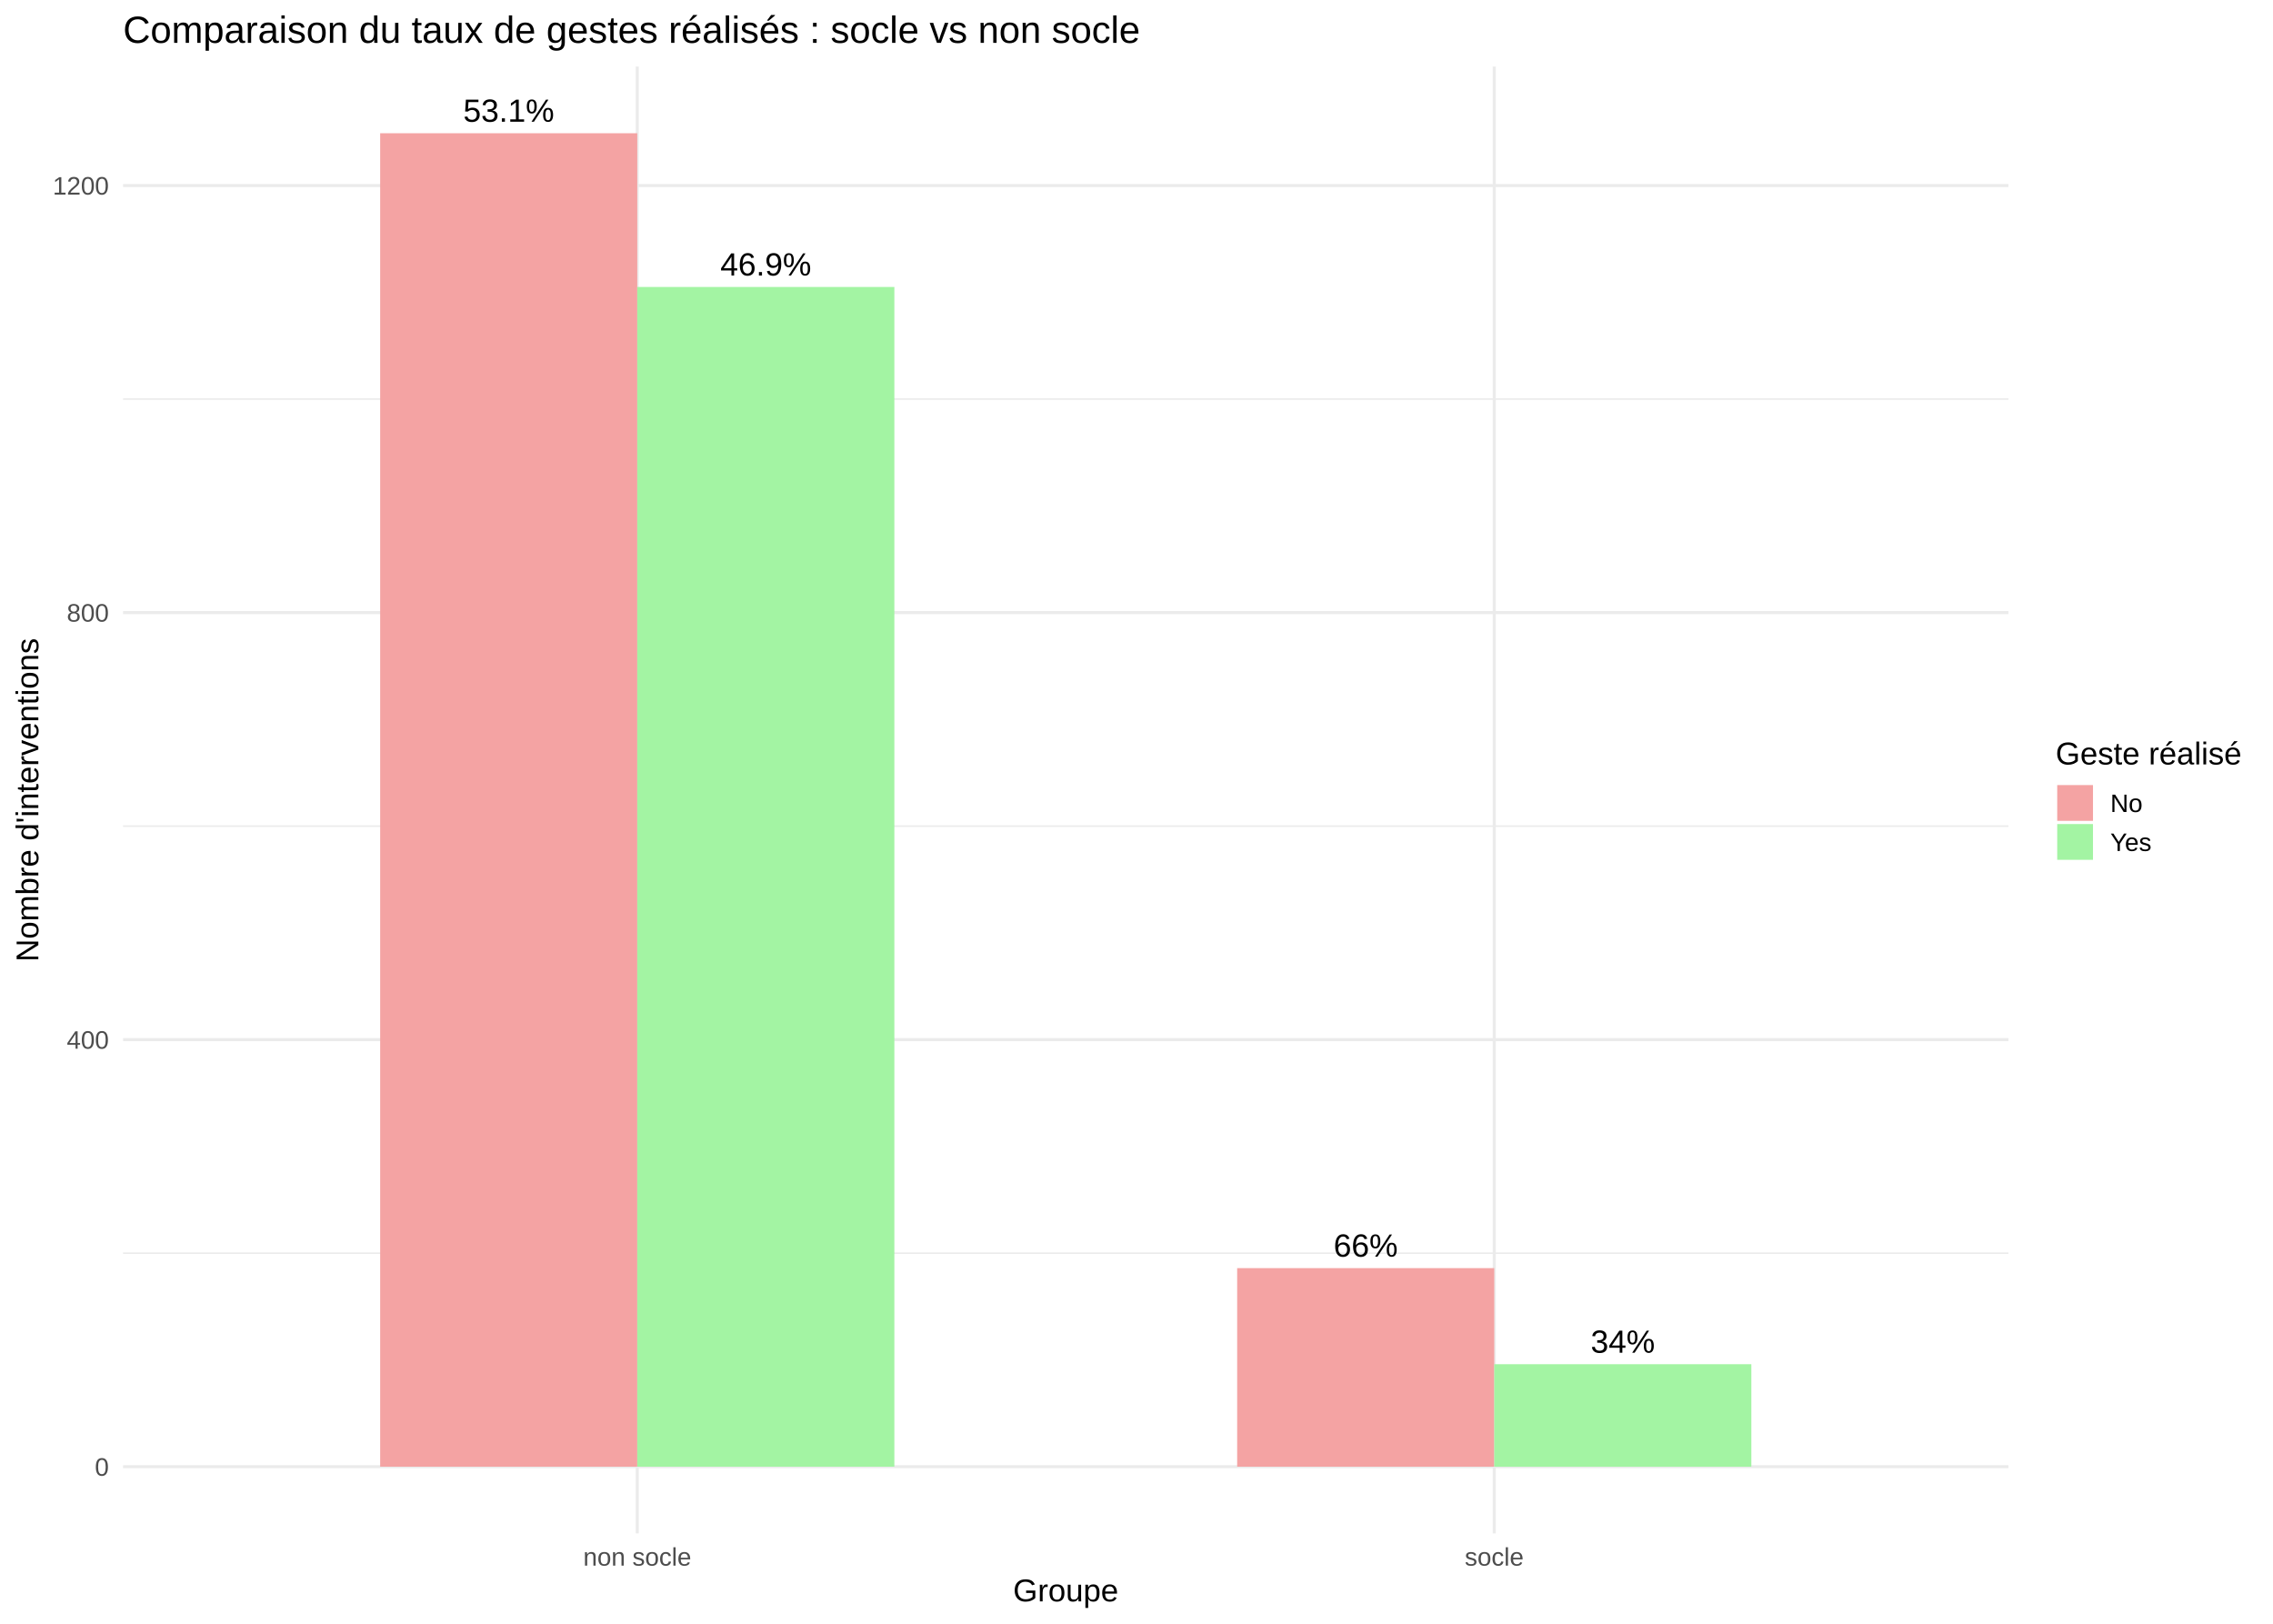
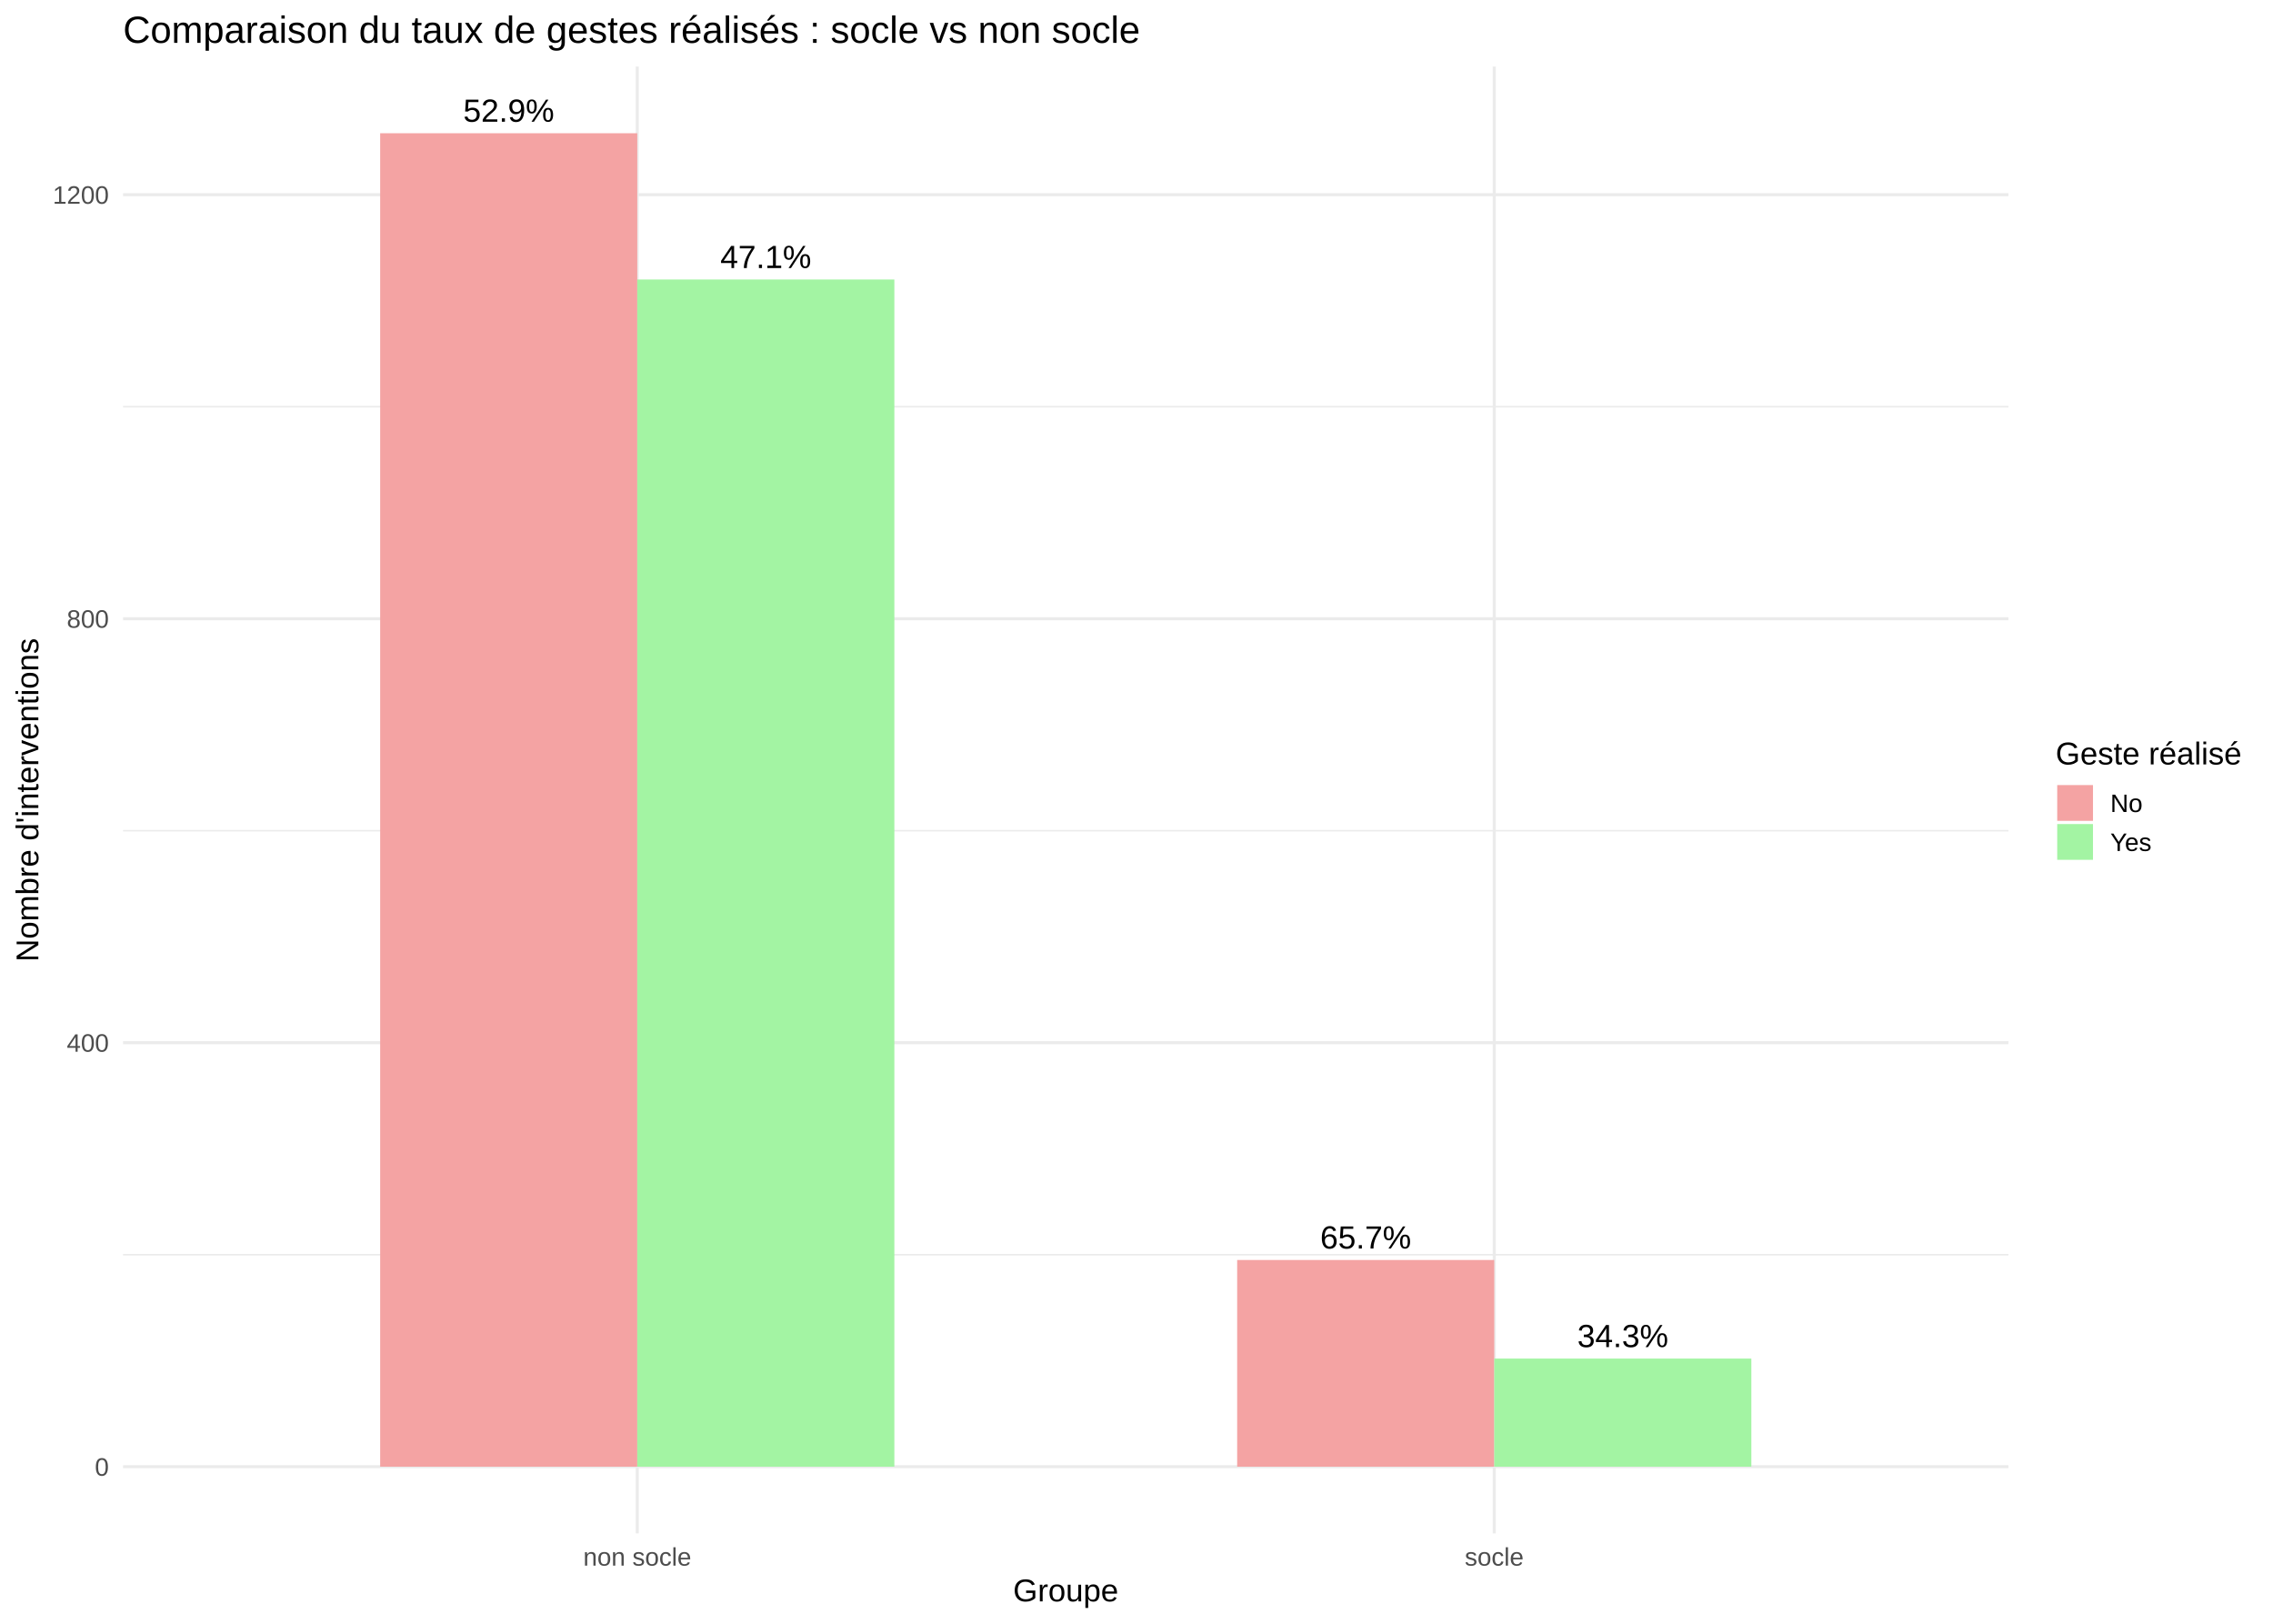
<svg xmlns="http://www.w3.org/2000/svg" width="1008.00pt" height="720.00pt" viewBox="0 0 1008.00 720.00">
  <g class="svglite">
    <defs>
      <style type="text/css">
    .svglite line, .svglite polyline, .svglite polygon, .svglite path, .svglite rect, .svglite circle {
      fill: none;
      stroke: #000000;
      stroke-linecap: round;
      stroke-linejoin: round;
      stroke-miterlimit: 10.00;
    }
    .svglite text {
      white-space: pre;
    }
    .svglite g.glyphgroup path {
      fill: inherit;
      stroke: none;
    }
  </style>
    </defs>
    <rect width="100%" height="100%" style="stroke: none; fill: none;" />
    <defs>
      <clipPath id="cpMC4wMHwxMDA4LjAwfDAuMDB8NzIwLjAw">
        <rect x="0.00" y="0.00" width="1008.00" height="720.00" />
      </clipPath>
    </defs>
    <g clip-path="url(#cpMC4wMHwxMDA4LjAwfDAuMDB8NzIwLjAw)">
</g>
    <defs>
      <clipPath id="cpNTQuNTh8ODkwLjY4fDI5LjUxfDY3OS45Mw==">
        <rect x="54.58" y="29.51" width="836.10" height="650.41" />
      </clipPath>
    </defs>
    <g clip-path="url(#cpNTQuNTh8ODkwLjY4fDI5LjUxfDY3OS45Mw==)">
-       <polyline points="54.58,555.68 890.68,555.68 " style="stroke-width: 0.68; stroke: #EBEBEB; stroke-linecap: butt;" />
-       <polyline points="54.58,366.32 890.68,366.32 " style="stroke-width: 0.68; stroke: #EBEBEB; stroke-linecap: butt;" />
-       <polyline points="54.58,176.96 890.68,176.96 " style="stroke-width: 0.68; stroke: #EBEBEB; stroke-linecap: butt;" />
+       <polyline points="54.58,556.36 890.68,556.36 " style="stroke-width: 0.68; stroke: #EBEBEB; stroke-linecap: butt;" />
+       <polyline points="54.58,368.35 890.68,368.35 " style="stroke-width: 0.68; stroke: #EBEBEB; stroke-linecap: butt;" />
+       <polyline points="54.58,180.34 890.68,180.34 " style="stroke-width: 0.68; stroke: #EBEBEB; stroke-linecap: butt;" />
      <polyline points="54.58,650.36 890.68,650.36 " style="stroke-width: 1.36; stroke: #EBEBEB; stroke-linecap: butt;" />
-       <polyline points="54.58,461.00 890.68,461.00 " style="stroke-width: 1.36; stroke: #EBEBEB; stroke-linecap: butt;" />
-       <polyline points="54.58,271.64 890.68,271.64 " style="stroke-width: 1.36; stroke: #EBEBEB; stroke-linecap: butt;" />
-       <polyline points="54.58,82.28 890.68,82.28 " style="stroke-width: 1.36; stroke: #EBEBEB; stroke-linecap: butt;" />
+       <polyline points="54.58,462.36 890.68,462.36 " style="stroke-width: 1.36; stroke: #EBEBEB; stroke-linecap: butt;" />
+       <polyline points="54.58,274.35 890.68,274.35 " style="stroke-width: 1.36; stroke: #EBEBEB; stroke-linecap: butt;" />
+       <polyline points="54.58,86.34 890.68,86.34 " style="stroke-width: 1.36; stroke: #EBEBEB; stroke-linecap: butt;" />
      <polyline points="282.61,679.93 282.61,29.51 " style="stroke-width: 1.36; stroke: #EBEBEB; stroke-linecap: butt;" />
      <polyline points="662.65,679.93 662.65,29.51 " style="stroke-width: 1.36; stroke: #EBEBEB; stroke-linecap: butt;" />
      <rect x="168.59" y="59.08" width="114.01" height="591.28" style="stroke-width: 1.07; stroke: none; stroke-linecap: butt; stroke-linejoin: miter; fill: #F4A3A3;" />
-       <rect x="282.61" y="127.25" width="114.01" height="523.11" style="stroke-width: 1.07; stroke: none; stroke-linecap: butt; stroke-linejoin: miter; fill: #A3F4A3;" />
-       <rect x="548.64" y="562.31" width="114.01" height="88.05" style="stroke-width: 1.07; stroke: none; stroke-linecap: butt; stroke-linejoin: miter; fill: #F4A3A3;" />
-       <rect x="662.65" y="604.92" width="114.01" height="45.45" style="stroke-width: 1.07; stroke: none; stroke-linecap: butt; stroke-linejoin: miter; fill: #A3F4A3;" />
-       <text x="225.60" y="53.99" text-anchor="middle" style="font-size: 14.23px; font-family: &quot;Arial&quot;;" textLength="40.31px" lengthAdjust="spacingAndGlyphs">53.1%</text>
-       <text x="339.61" y="122.16" text-anchor="middle" style="font-size: 14.23px; font-family: &quot;Arial&quot;;" textLength="40.31px" lengthAdjust="spacingAndGlyphs">46.9%</text>
-       <text x="605.64" y="557.22" text-anchor="middle" style="font-size: 14.23px; font-family: &quot;Arial&quot;;" textLength="28.45px" lengthAdjust="spacingAndGlyphs">66%</text>
-       <text x="719.66" y="599.83" text-anchor="middle" style="font-size: 14.23px; font-family: &quot;Arial&quot;;" textLength="28.45px" lengthAdjust="spacingAndGlyphs">34%</text>
+       <rect x="282.61" y="123.94" width="114.01" height="526.42" style="stroke-width: 1.07; stroke: none; stroke-linecap: butt; stroke-linejoin: miter; fill: #A3F4A3;" />
+       <rect x="548.64" y="558.71" width="114.01" height="91.65" style="stroke-width: 1.07; stroke: none; stroke-linecap: butt; stroke-linejoin: miter; fill: #F4A3A3;" />
+       <rect x="662.65" y="602.42" width="114.01" height="47.94" style="stroke-width: 1.07; stroke: none; stroke-linecap: butt; stroke-linejoin: miter; fill: #A3F4A3;" />
+       <text x="225.60" y="53.99" text-anchor="middle" style="font-size: 14.23px; font-family: &quot;Arial&quot;;" textLength="40.31px" lengthAdjust="spacingAndGlyphs">52.9%</text>
+       <text x="339.61" y="118.85" text-anchor="middle" style="font-size: 14.23px; font-family: &quot;Arial&quot;;" textLength="40.31px" lengthAdjust="spacingAndGlyphs">47.1%</text>
+       <text x="605.64" y="553.62" text-anchor="middle" style="font-size: 14.23px; font-family: &quot;Arial&quot;;" textLength="40.31px" lengthAdjust="spacingAndGlyphs">65.7%</text>
+       <text x="719.66" y="597.33" text-anchor="middle" style="font-size: 14.23px; font-family: &quot;Arial&quot;;" textLength="40.31px" lengthAdjust="spacingAndGlyphs">34.3%</text>
    </g>
    <g clip-path="url(#cpMC4wMHwxMDA4LjAwfDAuMDB8NzIwLjAw)">
      <text x="48.30" y="654.37" text-anchor="end" style="font-size: 11.20px;fill: #4D4D4D; font-family: &quot;Arial&quot;;" textLength="6.22px" lengthAdjust="spacingAndGlyphs">0</text>
-       <text x="48.30" y="465.01" text-anchor="end" style="font-size: 11.20px;fill: #4D4D4D; font-family: &quot;Arial&quot;;" textLength="18.66px" lengthAdjust="spacingAndGlyphs">400</text>
-       <text x="48.30" y="275.64" text-anchor="end" style="font-size: 11.20px;fill: #4D4D4D; font-family: &quot;Arial&quot;;" textLength="18.66px" lengthAdjust="spacingAndGlyphs">800</text>
-       <text x="48.30" y="86.28" text-anchor="end" style="font-size: 11.20px;fill: #4D4D4D; font-family: &quot;Arial&quot;;" textLength="24.88px" lengthAdjust="spacingAndGlyphs">1200</text>
+       <text x="48.30" y="466.36" text-anchor="end" style="font-size: 11.20px;fill: #4D4D4D; font-family: &quot;Arial&quot;;" textLength="18.66px" lengthAdjust="spacingAndGlyphs">400</text>
+       <text x="48.30" y="278.35" text-anchor="end" style="font-size: 11.20px;fill: #4D4D4D; font-family: &quot;Arial&quot;;" textLength="18.66px" lengthAdjust="spacingAndGlyphs">800</text>
+       <text x="48.30" y="90.35" text-anchor="end" style="font-size: 11.20px;fill: #4D4D4D; font-family: &quot;Arial&quot;;" textLength="24.88px" lengthAdjust="spacingAndGlyphs">1200</text>
      <text x="282.61" y="694.22" text-anchor="middle" style="font-size: 11.20px;fill: #4D4D4D; font-family: &quot;Arial&quot;;" textLength="47.88px" lengthAdjust="spacingAndGlyphs">non socle</text>
      <text x="662.65" y="694.22" text-anchor="middle" style="font-size: 11.20px;fill: #4D4D4D; font-family: &quot;Arial&quot;;" textLength="26.11px" lengthAdjust="spacingAndGlyphs">socle</text>
      <text x="472.63" y="710.08" text-anchor="middle" style="font-size: 14.00px; font-family: &quot;Arial&quot;;" textLength="46.67px" lengthAdjust="spacingAndGlyphs">Groupe</text>
      <text transform="translate(17.00,354.72) rotate(-90)" text-anchor="middle" style="font-size: 14.00px; font-family: &quot;Arial&quot;;" textLength="143.45px" lengthAdjust="spacingAndGlyphs">Nombre d'interventions</text>
      <text x="911.60" y="338.97" style="font-size: 14.00px; font-family: &quot;Arial&quot;;" textLength="82.45px" lengthAdjust="spacingAndGlyphs">Geste réalisé</text>
      <rect x="912.31" y="348.12" width="15.86" height="15.86" style="stroke-width: 1.07; stroke: none; stroke-linecap: butt; stroke-linejoin: miter; fill: #F4A3A3;" />
      <rect x="912.31" y="365.40" width="15.86" height="15.86" style="stroke-width: 1.07; stroke: none; stroke-linecap: butt; stroke-linejoin: miter; fill: #A3F4A3;" />
      <text x="935.85" y="360.06" style="font-size: 11.20px; font-family: &quot;Arial&quot;;" textLength="14.30px" lengthAdjust="spacingAndGlyphs">No</text>
      <text x="935.85" y="377.34" style="font-size: 11.20px; font-family: &quot;Arial&quot;;" textLength="18.25px" lengthAdjust="spacingAndGlyphs">Yes</text>
      <text x="54.58" y="19.01" style="font-size: 16.80px; font-family: &quot;Arial&quot;;" textLength="451.17px" lengthAdjust="spacingAndGlyphs">Comparaison du taux de gestes réalisés : socle vs non socle</text>
    </g>
  </g>
</svg>
